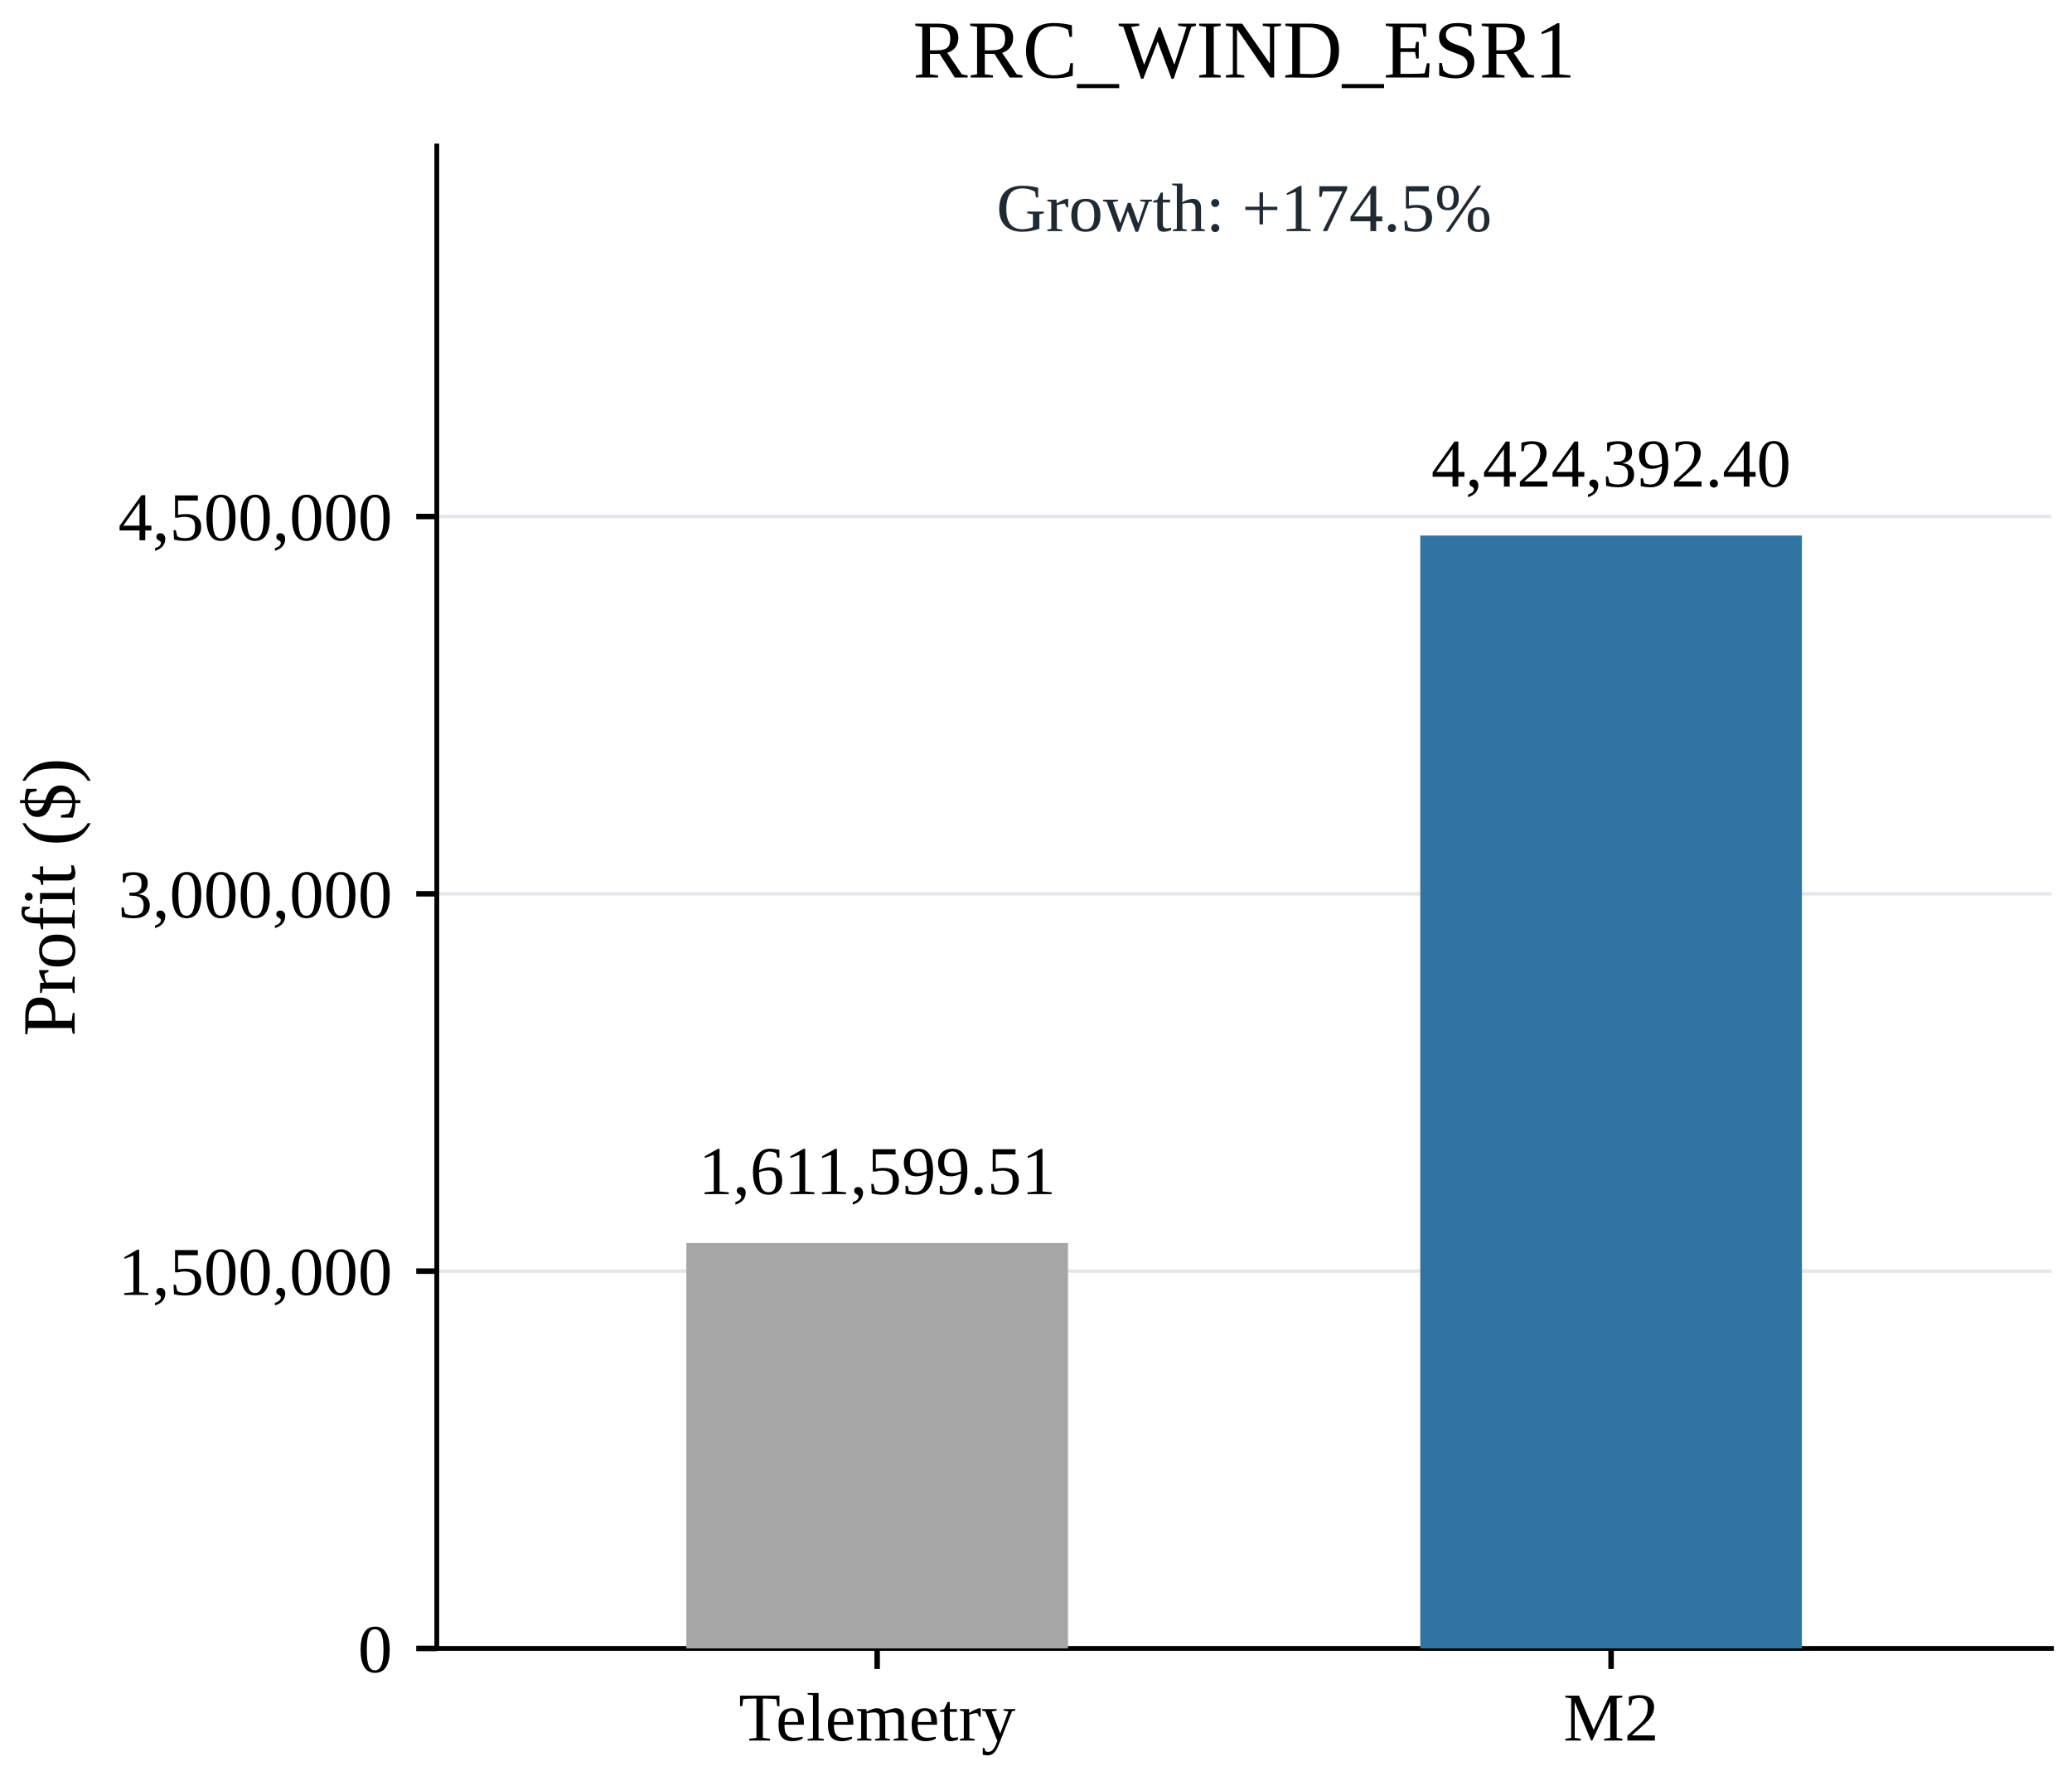
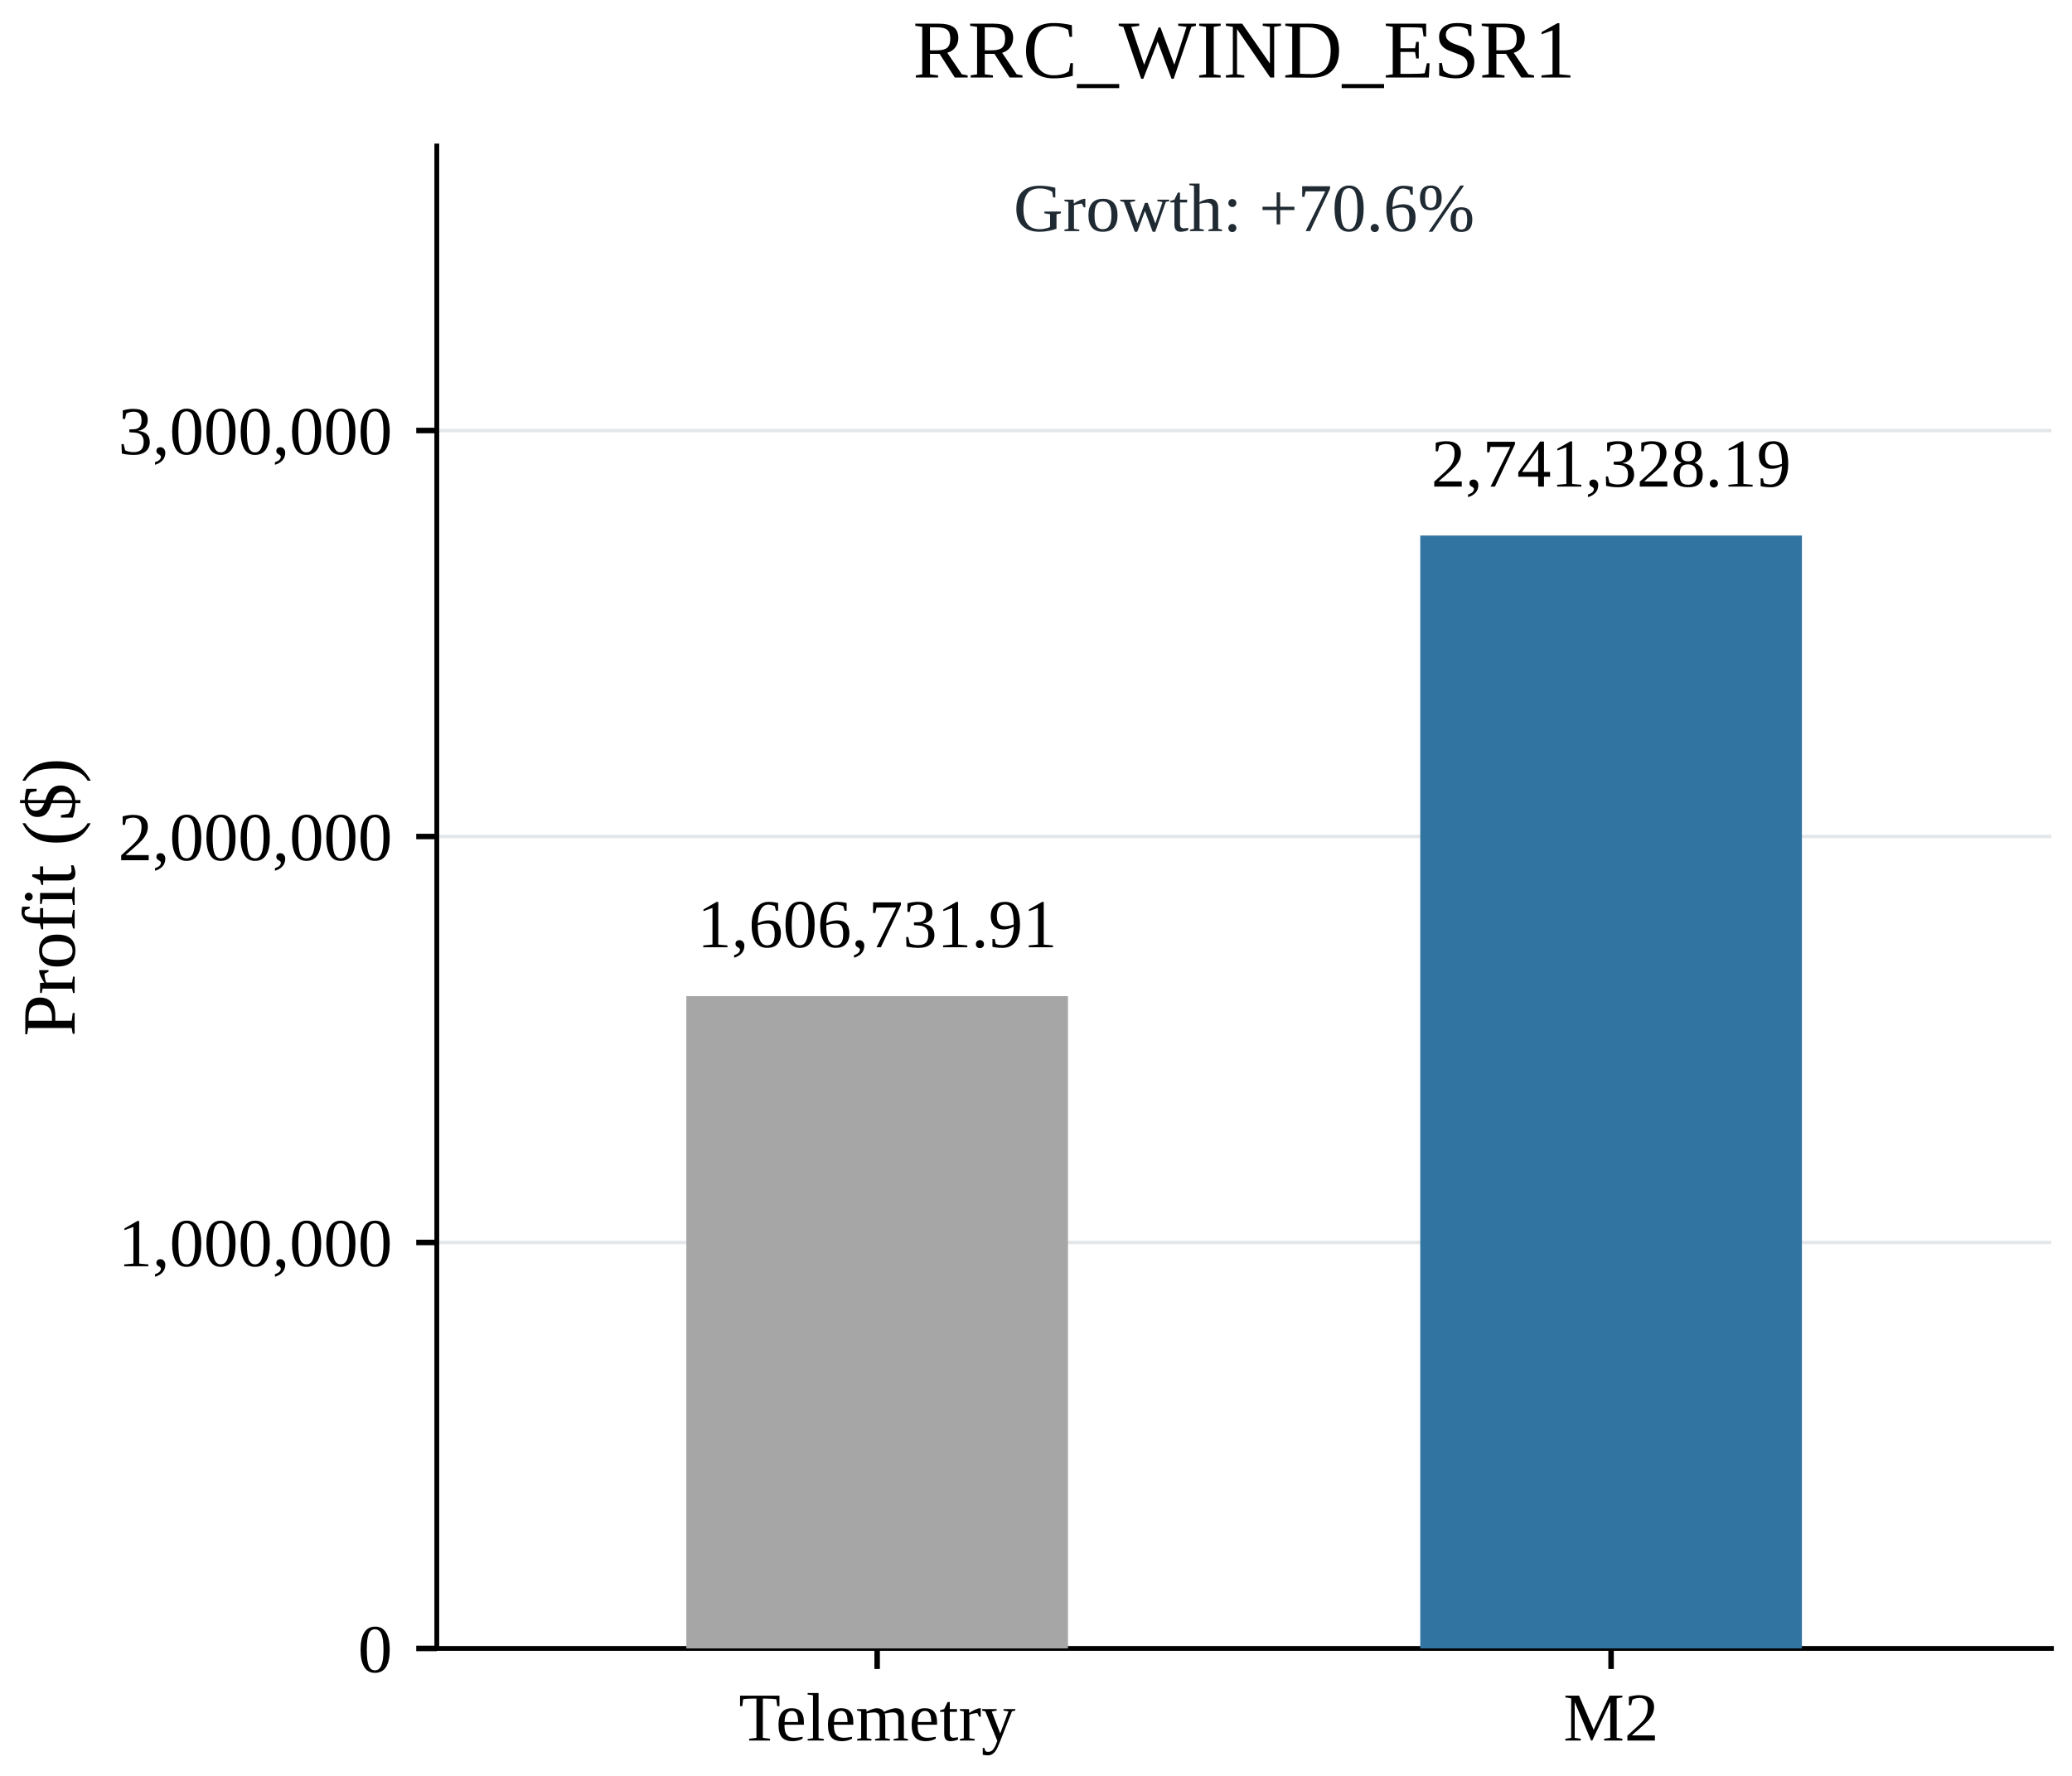
<svg xmlns="http://www.w3.org/2000/svg" xmlns:xlink="http://www.w3.org/1999/xlink" width="302.4pt" height="259.2pt" viewBox="0 0 302.4 259.2" version="1.1">
  <defs>
    <style type="text/css">*{stroke-linejoin: round; stroke-linecap: butt}</style>
  </defs>
  <g id="figure_1">
    <g id="patch_1">
      <path d="M 0 259.2  L 302.4 259.2  L 302.4 0  L 0 0  z " style="fill: #ffffff" />
    </g>
    <g id="axes_1">
      <g id="patch_2">
        <path d="M 63.749 240.598  L 299.4 240.598  L 299.4 21.31  L 63.749 21.31  z " style="fill: #ffffff" />
      </g>
      <g id="matplotlib.axis_1">
        <g id="xtick_1">
          <g id="line2d_1">
            <defs>
-               <path id="mf8476a1efb" d="M 0 0  L 0 3  " style="stroke: #000000; stroke-width: 0.8" />
+               <path id="mf0ccc1271d" d="M 0 0  L 0 3  " style="stroke: #000000; stroke-width: 0.8" />
            </defs>
            <g>
-               <use xlink:href="#mf8476a1efb" x="128.017" y="240.598" style="stroke: #000000; stroke-width: 0.8" />
+               <use xlink:href="#mf0ccc1271d" x="128.017" y="240.598" style="stroke: #000000; stroke-width: 0.8" />
            </g>
          </g>
          <g id="text_1">
            <text style="font: 10px 'Times New Roman'; text-anchor: middle" x="128.017" y="254.042" transform="rotate(-0 128.0175 254.0419)">Telemetry</text>
          </g>
        </g>
        <g id="xtick_2">
          <g id="line2d_2">
            <g>
-               <use xlink:href="#mf8476a1efb" x="235.131" y="240.598" style="stroke: #000000; stroke-width: 0.8" />
+               <use xlink:href="#mf0ccc1271d" x="235.131" y="240.598" style="stroke: #000000; stroke-width: 0.8" />
            </g>
          </g>
          <g id="text_2">
            <text style="font: 10px 'Times New Roman'; text-anchor: middle" x="235.131" y="254.042" transform="rotate(-0 235.1314 254.0419)">M2</text>
          </g>
        </g>
      </g>
      <g id="matplotlib.axis_2">
        <g id="ytick_1">
          <g id="line2d_3">
-             <path d="M 63.749 240.598  L 299.4 240.598  " clip-path="url(#pbee7f93c99)" style="fill: none; stroke: #e4e7ea; stroke-width: 0.5; stroke-linecap: square" />
+             <path d="M 63.749 240.598  L 299.4 240.598  " clip-path="url(#p2ad80dfd0f)" style="fill: none; stroke: #e4e7ea; stroke-width: 0.5; stroke-linecap: square" />
          </g>
          <g id="line2d_4">
            <defs>
-               <path id="m97d12ba93e" d="M 0 0  L -3 0  " style="stroke: #000000; stroke-width: 0.8" />
+               <path id="md671337826" d="M 0 0  L -3 0  " style="stroke: #000000; stroke-width: 0.8" />
            </defs>
            <g>
-               <use xlink:href="#m97d12ba93e" x="63.749" y="240.598" style="stroke: #000000; stroke-width: 0.8" />
+               <use xlink:href="#md671337826" x="63.749" y="240.598" style="stroke: #000000; stroke-width: 0.8" />
            </g>
          </g>
          <g id="text_3">
            <text style="font: 10px 'Times New Roman'; text-anchor: end" x="57.249" y="244.07" transform="rotate(-0 57.24915 244.0701)">0</text>
          </g>
        </g>
        <g id="ytick_2">
          <g id="line2d_5">
-             <path d="M 63.749 185.528  L 299.4 185.528  " clip-path="url(#pbee7f93c99)" style="fill: none; stroke: #e4e7ea; stroke-width: 0.5; stroke-linecap: square" />
+             <path d="M 63.749 181.344  L 299.4 181.344  " clip-path="url(#p2ad80dfd0f)" style="fill: none; stroke: #e4e7ea; stroke-width: 0.5; stroke-linecap: square" />
          </g>
          <g id="line2d_6">
            <g>
-               <use xlink:href="#m97d12ba93e" x="63.749" y="185.528" style="stroke: #000000; stroke-width: 0.8" />
+               <use xlink:href="#md671337826" x="63.749" y="181.344" style="stroke: #000000; stroke-width: 0.8" />
            </g>
          </g>
          <g id="text_4">
-             <text style="font: 10px 'Times New Roman'; text-anchor: end" x="57.249" y="189" transform="rotate(-0 57.24915 188.9996)">1,500,000</text>
+             <text style="font: 10px 'Times New Roman'; text-anchor: end" x="57.249" y="184.816" transform="rotate(-0 57.24915 184.8158)">1,000,000</text>
          </g>
        </g>
        <g id="ytick_3">
          <g id="line2d_7">
-             <path d="M 63.749 130.457  L 299.4 130.457  " clip-path="url(#pbee7f93c99)" style="fill: none; stroke: #e4e7ea; stroke-width: 0.5; stroke-linecap: square" />
+             <path d="M 63.749 122.09  L 299.4 122.09  " clip-path="url(#p2ad80dfd0f)" style="fill: none; stroke: #e4e7ea; stroke-width: 0.5; stroke-linecap: square" />
          </g>
          <g id="line2d_8">
            <g>
-               <use xlink:href="#m97d12ba93e" x="63.749" y="130.457" style="stroke: #000000; stroke-width: 0.8" />
+               <use xlink:href="#md671337826" x="63.749" y="122.09" style="stroke: #000000; stroke-width: 0.8" />
            </g>
          </g>
          <g id="text_5">
-             <text style="font: 10px 'Times New Roman'; text-anchor: end" x="57.249" y="133.929" transform="rotate(-0 57.24915 133.9292)">3,000,000</text>
+             <text style="font: 10px 'Times New Roman'; text-anchor: end" x="57.249" y="125.561" transform="rotate(-0 57.24915 125.5614)">2,000,000</text>
          </g>
        </g>
        <g id="ytick_4">
          <g id="line2d_9">
-             <path d="M 63.749 75.387  L 299.4 75.387  " clip-path="url(#pbee7f93c99)" style="fill: none; stroke: #e4e7ea; stroke-width: 0.5; stroke-linecap: square" />
+             <path d="M 63.749 62.835  L 299.4 62.835  " clip-path="url(#p2ad80dfd0f)" style="fill: none; stroke: #e4e7ea; stroke-width: 0.5; stroke-linecap: square" />
          </g>
          <g id="line2d_10">
            <g>
-               <use xlink:href="#m97d12ba93e" x="63.749" y="75.387" style="stroke: #000000; stroke-width: 0.8" />
+               <use xlink:href="#md671337826" x="63.749" y="62.835" style="stroke: #000000; stroke-width: 0.8" />
            </g>
          </g>
          <g id="text_6">
-             <text style="font: 10px 'Times New Roman'; text-anchor: end" x="57.249" y="78.859" transform="rotate(-0 57.24915 78.85872)">4,500,000</text>
+             <text style="font: 10px 'Times New Roman'; text-anchor: end" x="57.249" y="66.307" transform="rotate(-0 57.24915 66.30713)">3,000,000</text>
          </g>
        </g>
        <g id="text_7">
          <text style="font: 11px 'Times New Roman'; text-anchor: middle" x="10.896" y="130.954" transform="rotate(-90 10.89618 130.9542)">Profit ($)</text>
        </g>
      </g>
      <g id="patch_3">
        <path d="M 63.749 240.598  L 63.749 21.31  " style="fill: none; stroke: #000000; stroke-width: 0.7; stroke-linejoin: miter; stroke-linecap: square" />
      </g>
      <g id="patch_4">
        <path d="M 63.749 240.598  L 299.4 240.598  " style="fill: none; stroke: #000000; stroke-width: 0.7; stroke-linejoin: miter; stroke-linecap: square" />
      </g>
      <g id="patch_5">
-         <path d="M 100.168 240.598  L 155.867 240.598  L 155.867 181.431  L 100.168 181.431  z " clip-path="url(#pbee7f93c99)" style="fill: #a6a6a6" />
+         <path d="M 100.168 240.598  L 155.867 240.598  L 155.867 145.392  L 100.168 145.392  z " clip-path="url(#p2ad80dfd0f)" style="fill: #a6a6a6" />
      </g>
      <g id="patch_6">
-         <path d="M 207.282 240.598  L 262.981 240.598  L 262.981 78.163  L 207.282 78.163  z " clip-path="url(#pbee7f93c99)" style="fill: #3274a1" />
+         <path d="M 207.282 240.598  L 262.981 240.598  L 262.981 78.163  L 207.282 78.163  z " clip-path="url(#p2ad80dfd0f)" style="fill: #3274a1" />
      </g>
      <g id="text_8">
-         <text style="font: 10px 'Times New Roman'; text-anchor: middle" x="128.017" y="174.291" transform="rotate(-0 128.0175 174.2915)">1,611,599.51</text>
+         <text style="font: 10px 'Times New Roman'; text-anchor: middle" x="128.017" y="138.253" transform="rotate(-0 128.0175 138.2533)">1,606,731.91</text>
      </g>
      <g id="text_9">
-         <text style="font: 10px 'Times New Roman'; text-anchor: middle" x="235.131" y="71.024" transform="rotate(-0 235.1314 71.02361)">4,424,392.40</text>
+         <text style="font: 10px 'Times New Roman'; text-anchor: middle" x="235.131" y="71.024" transform="rotate(-0 235.1314 71.02361)">2,741,328.19</text>
      </g>
      <g id="text_10">
-         <text style="fill: #202a32; font: 10px 'Times New Roman'; text-anchor: middle" x="181.574" y="33.736" transform="rotate(-0 181.5745 33.73619)">Growth: +174.5%</text>
+         <text style="fill: #202a32; font: 10px 'Times New Roman'; text-anchor: middle" x="181.574" y="33.736" transform="rotate(-0 181.5745 33.73619)">Growth: +70.6%</text>
      </g>
      <g id="text_11">
        <text style="font: 12px 'Times New Roman'; text-anchor: middle" x="181.574" y="11.31" transform="rotate(-0 181.5745 11.31024)">RRC_WIND_ESR1</text>
      </g>
    </g>
  </g>
  <defs>
-     <clipPath id="pbee7f93c99">
+     <clipPath id="p2ad80dfd0f">
      <rect x="63.749" y="21.31" width="235.651" height="219.288" />
    </clipPath>
  </defs>
</svg>
